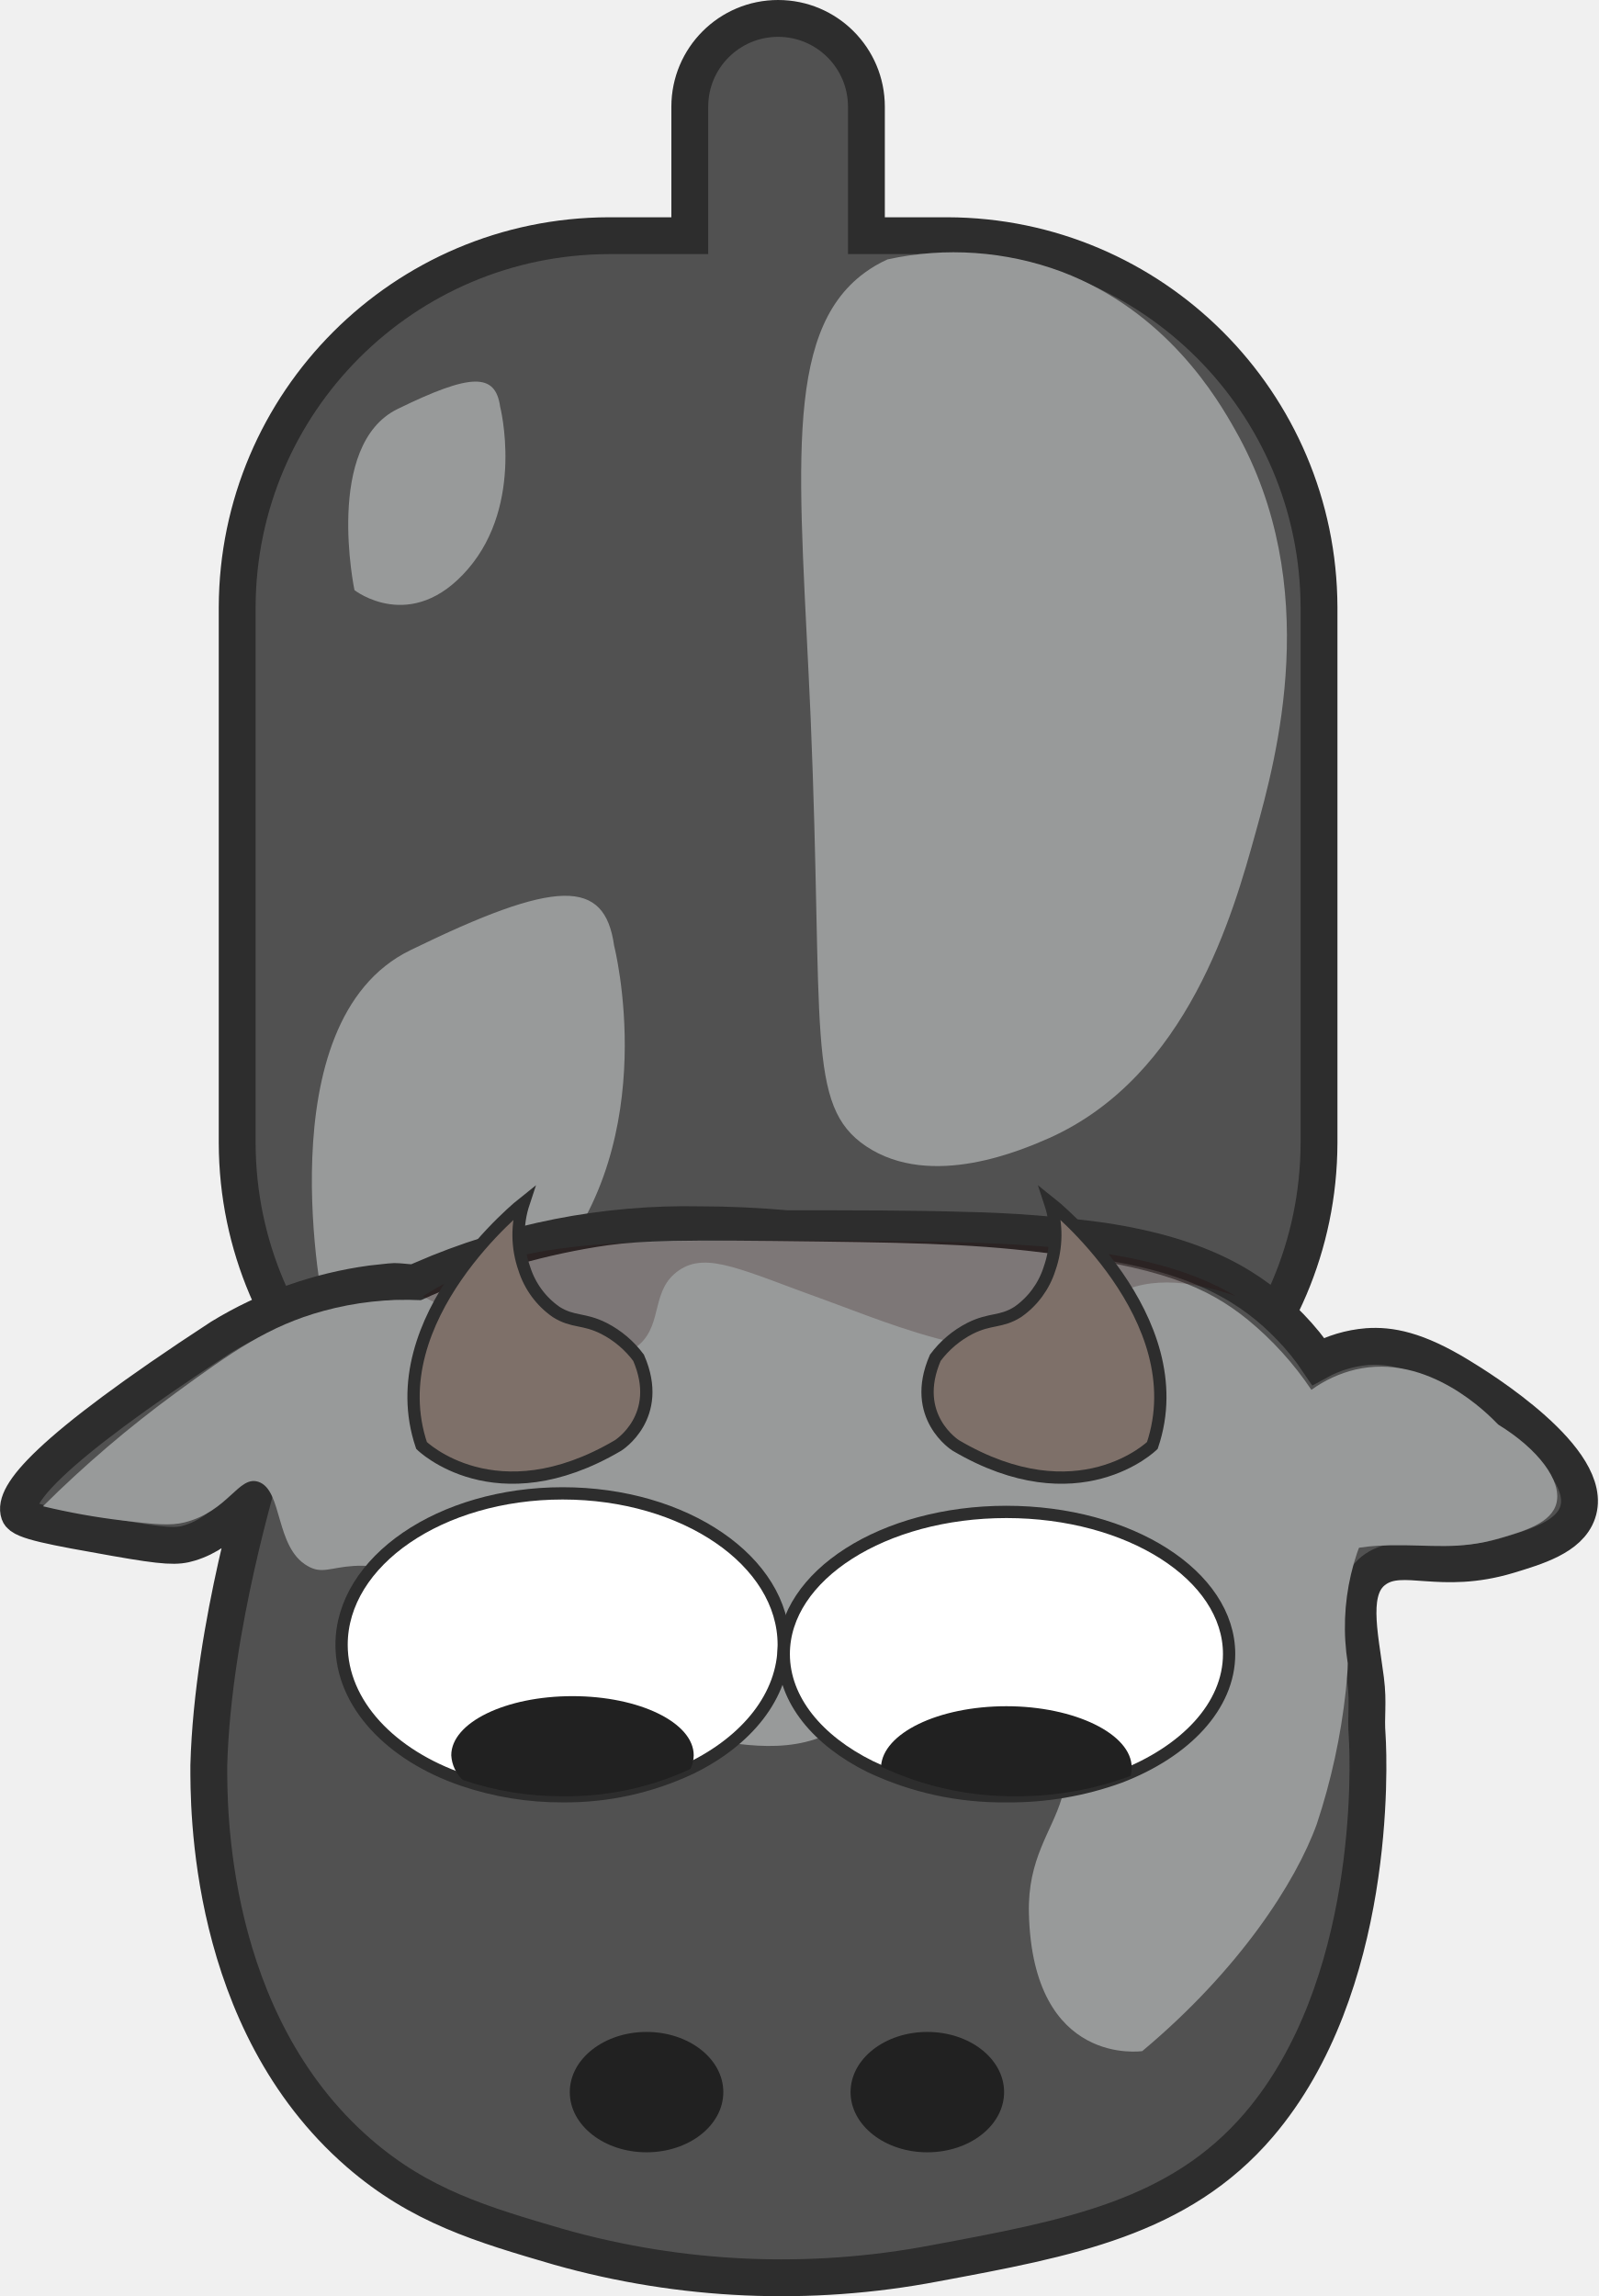
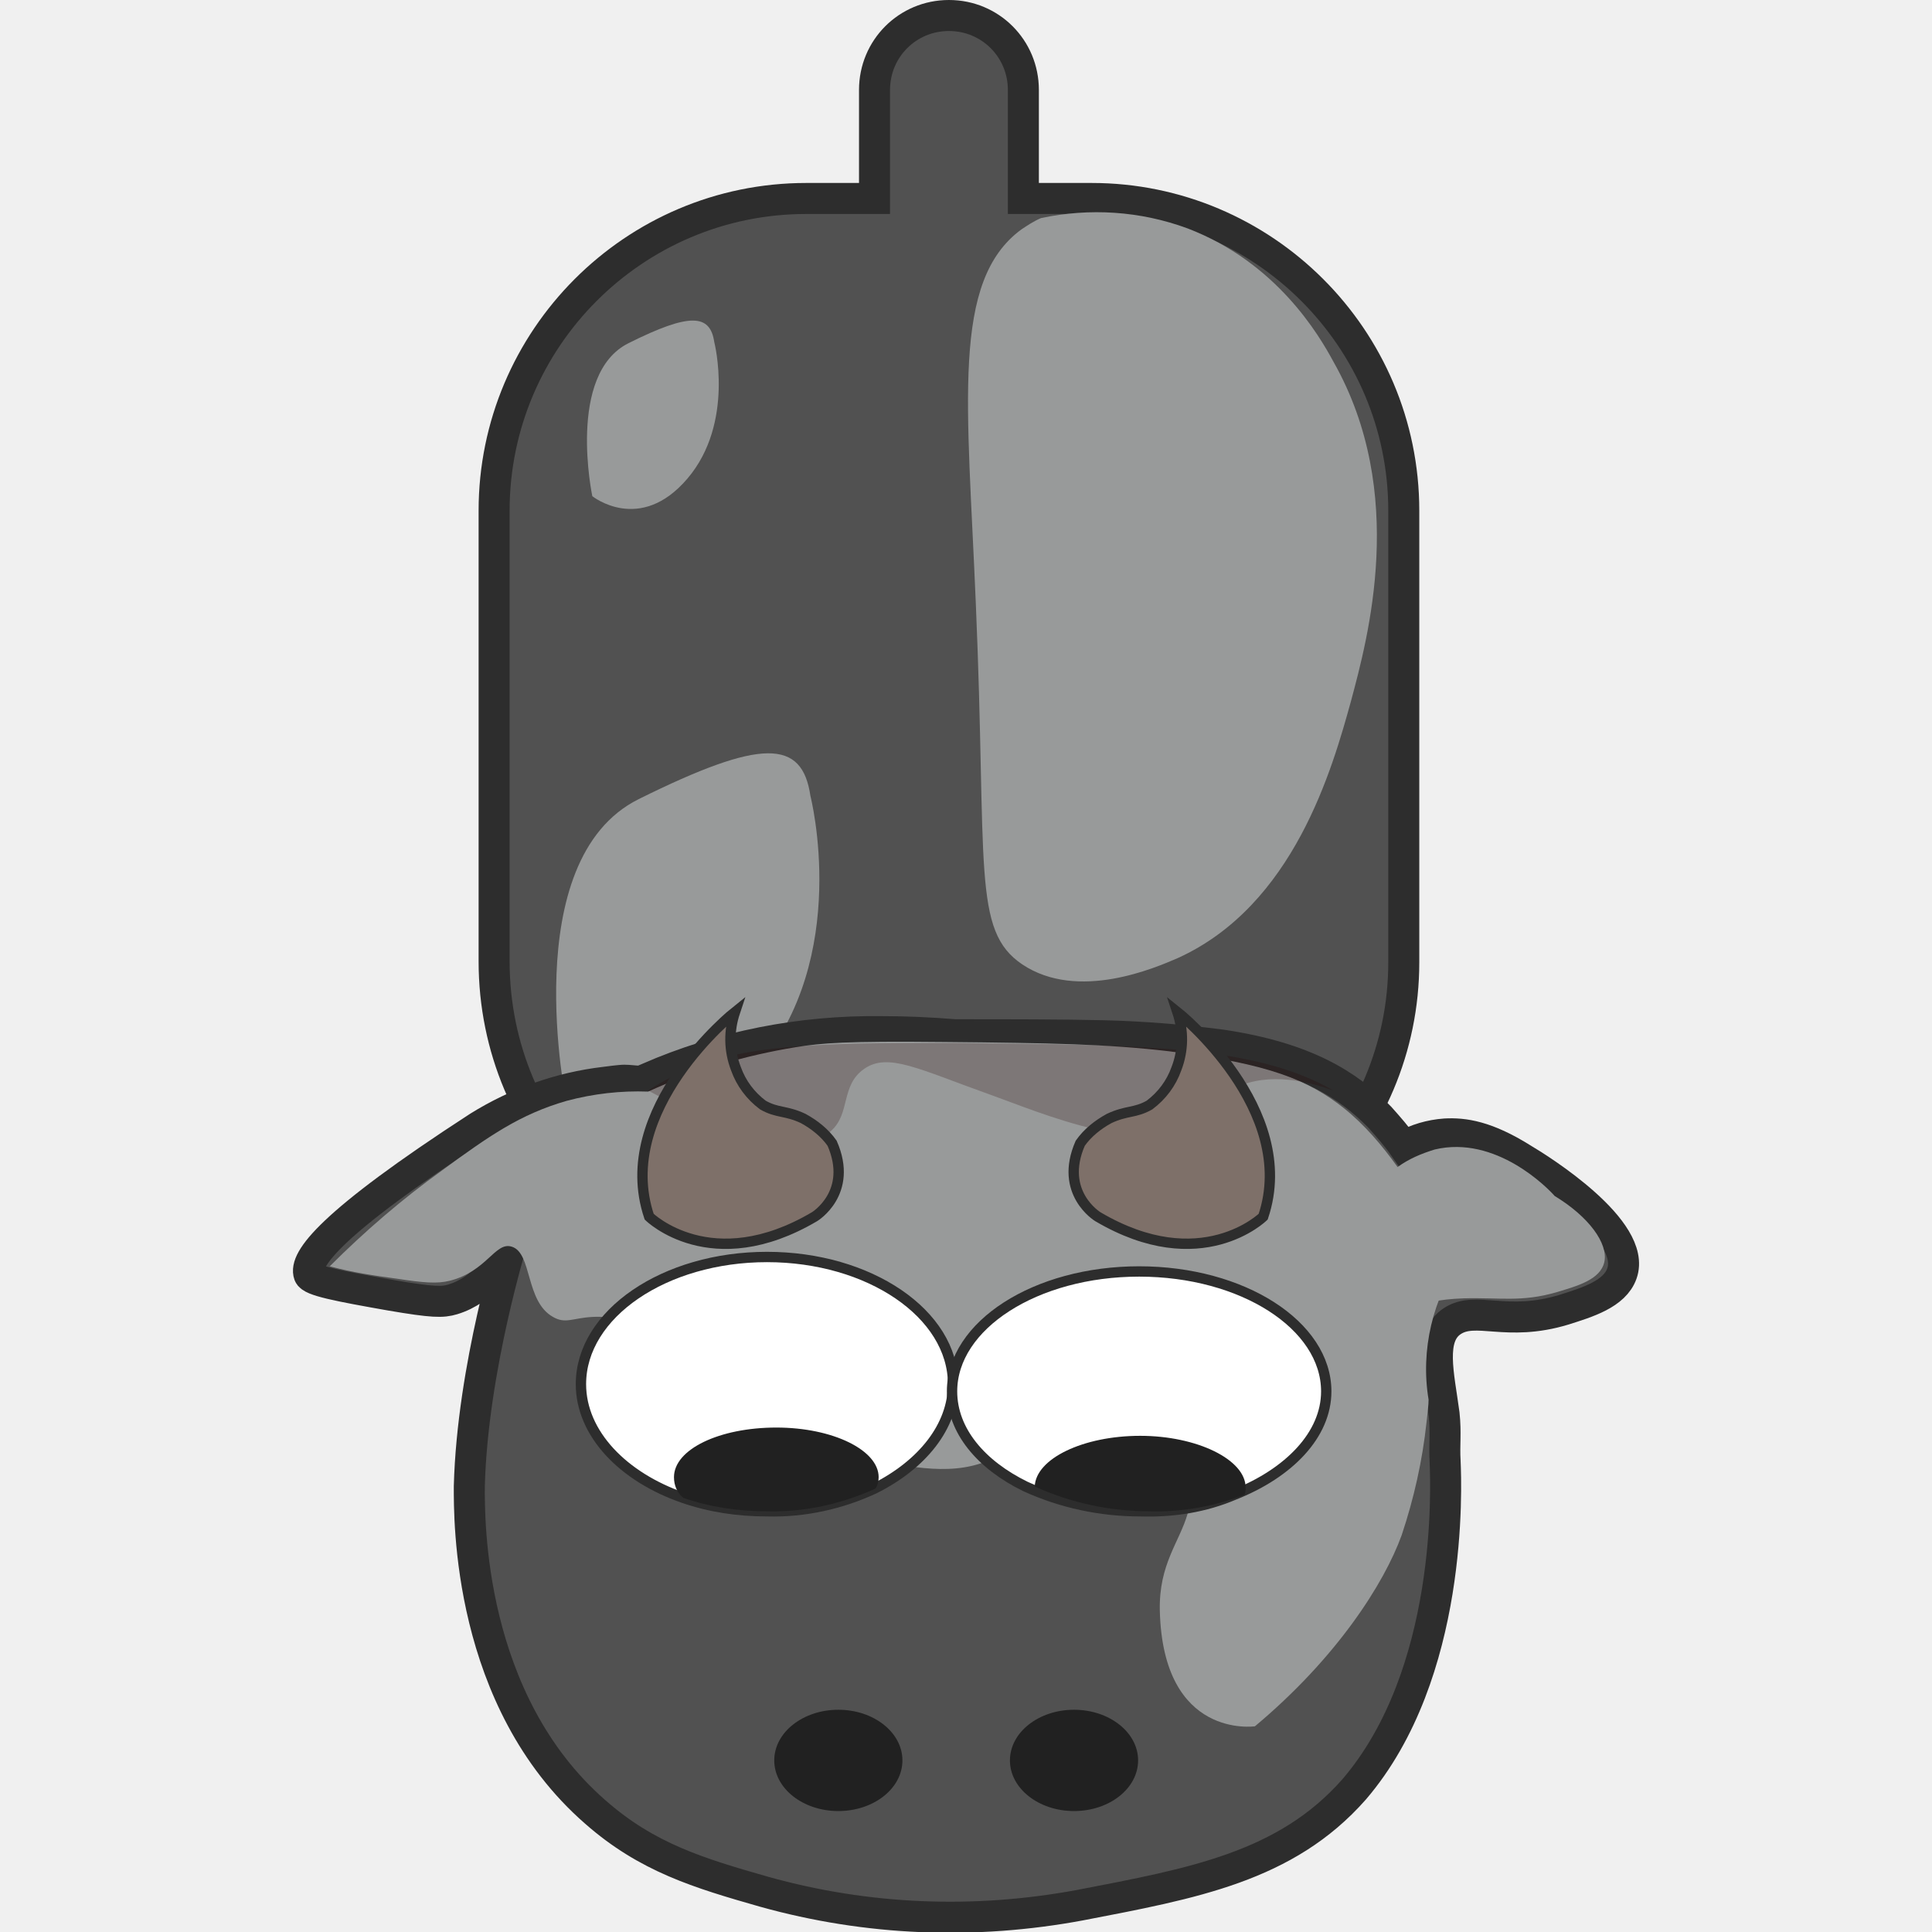
- <svg xmlns="http://www.w3.org/2000/svg" viewBox="0 0 130.12 186.94">
-   <defs>
-     <style>.cls-1{fill:#515151;stroke-width:3px;}.cls-1,.cls-3,.cls-6{stroke:#2d2d2d;stroke-miterlimit:10;}.cls-2{fill:#989a9a;}.cls-3{fill:#fff;}.cls-4{fill:#212121;}.cls-5{fill:#230000;opacity:0.23;}.cls-6{fill:#7e7069;}</style>
-   </defs>
-   <g id="Слой_2" data-name="Слой 2">
+ <svg xmlns="http://www.w3.org/2000/svg" version="1.1" id="Layer_1" x="0px" y="0px" viewBox="0 0 186.9 186.9" style="enable-background:new 0 0 186.9 186.9;" xml:space="preserve">
+   <style type="text/css">
+ 	.st0{fill:#515151;stroke:#2D2D2D;stroke-width:3;stroke-miterlimit:10;}
+ 	.st1{fill:#989A9A;}
+ 	.st2{fill:#FFFFFF;stroke:#2D2D2D;stroke-miterlimit:10;}
+ 	.st3{fill:#212121;}
+ 	.st4{opacity:0.23;fill:#230000;enable-background:new    ;}
+ 	.st5{fill:#7E7069;stroke:#2D2D2D;stroke-miterlimit:10;}
+ </style>
+   <g id="Слой_2">
    <g id="Outlines">
-       <path class="cls-1" d="M49.56,123.32H77.14a30.34,30.34,0,0,0,30.25-30.25V49.44A30.34,30.34,0,0,0,77.14,19.19h-6.6V8.69A7.19,7.19,0,0,0,63.35,1.5h0a7.19,7.19,0,0,0-7.19,7.19v10.5h-6.6A30.34,30.34,0,0,0,19.31,49.44V93.07A30.34,30.34,0,0,0,49.56,123.32Z" />
-       <path class="cls-2" d="M70.5,93.32C65.59,90,67.07,83.93,66,58.45c-.85-19.5-2.38-31.26,4.39-36.24a10.3,10.3,0,0,1,1.87-1.09,25.24,25.24,0,0,1,14.17,1C95,25.37,99.13,32.46,100.56,35c7.23,12.72,3.33,26.8,1.67,32.78-1.81,6.54-5.5,19.83-16.83,24.89C83.37,93.55,75.85,96.91,70.5,93.32Z" />
-       <path class="cls-2" d="M50,77s4,15.62-5.19,26.28-18.41,3.45-18.41,3.45-4.93-23.53,7-29.36S49.23,71.5,50,77Z" />
-       <path class="cls-2" d="M40.72,33.11s2,7.85-2.61,13.21-9.25,1.73-9.25,1.73S26.38,36.23,32.37,33.3,40.33,30.35,40.72,33.11Z" />
-       <path class="cls-1" d="M76.1,184.28a66.67,66.67,0,0,1-30.58-1.33c-6.26-1.83-11.32-3.31-16.33-7.67C16.82,164.52,17,146.9,17,143.74c.32-11.55,4.35-24.07,4-23.32-.82,1.54-2.6,4.32-5.57,5.21-1,.31-1.92.3-6-.42-5.1-.9-7.66-1.37-7.87-2-.49-1.4,1.92-4.86,16.43-14.33a31.77,31.77,0,0,1,12.24-4.35c1.54-.18,1.82-.19,1.86-.19.93,0,1.91.31,2.29-.16A54,54,0,0,1,57,99.72c2.27,0,4.63.11,7.06.32,5.43,0,10.22,0,14.48.13a96.57,96.57,0,0,1,11.26.88c8,1.22,12.18,3.79,15.26,7a20.13,20.13,0,0,1,2.26,2.79,10,10,0,0,1,4-1.2c1.84-.13,4,.25,7.5,2.39,1.66,1,11.1,6.87,9.62,11.13-.68,2-3.43,2.79-5.62,3.46-5.6,1.69-8.53-.4-10.8,1.12s-1.33,5.2-.84,9c.25,1.95,0,2.94.13,4.58.15,2.35.77,20.46-8.82,31.69C96,180.6,87,182.25,76.1,184.28Z" />
-       <path class="cls-2" d="M83.77,155.78c-.11-4.47,1.86-6.62,2.68-9.4,1.21-4.14.44-10.81-9.13-21.66l35.63-3.12a18.85,18.85,0,0,0-3.22,13.83c0,.53-.07,1.3-.16,2.23a52.28,52.28,0,0,1-2.36,10.85C105.5,153.25,100.89,160.4,93,167,93,167,84.08,168.34,83.77,155.78Z" />
-       <path class="cls-2" d="M77.86,134.21c-2.15,1.19-3.21,1.39-5.14,2.72a30.08,30.08,0,0,0-3.5,3.09c-3.57,3-8.38,2.15-11.83,1.54a24.24,24.24,0,0,1-10.83-5,65.78,65.78,0,0,0-5.5-3.86c-5.77-3.62-8.65-5.42-12.27-5.2-1.9.12-2.59.68-3.75,0-2.66-1.51-2-6.18-4-6.85-1.62-.54-2.43,2.39-6,3.3-1.18.3-2.49.16-5.06-.15a56.52,56.52,0,0,1-6.48-1.16,94.59,94.59,0,0,1,10.85-9.26c4.49-3.27,7.5-5.43,12-6.65a25.43,25.43,0,0,1,7.92-.87,56.14,56.14,0,0,1,14.33-4.34c2.5-.4,4.81-.59,14.33-.48,10.48.12,15.84.19,21.79.92,9.69,1.18,13.52,2.77,16.88,5.5a26.45,26.45,0,0,1,5.17,5.7,10.17,10.17,0,0,1,3.58-1.65c5.94-1.38,10.85,3.66,11.63,4.48,3.27,2,5.17,4.56,4.75,6.36-.38,1.65-2.62,2.31-4.62,2.89-3.42,1-5.56.51-9,.58-2.66.05-2.94.38-8.12,1.16-15.54,2.32-18.34.17-22.31,3.9A23.3,23.3,0,0,1,77.86,134.21Z" />
-       <path class="cls-3" d="M45.81,146.25a24.87,24.87,0,0,1-8.14-1.33c-5.85-2-9.86-6.2-9.86-11,0-6.81,8.06-12.33,18-12.33s18,5.52,18,12.33c0,4.15-3,7.83-7.6,10.06A23.91,23.91,0,0,1,45.81,146.25Z" />
-       <path class="cls-4" d="M45.81,146.25a24.87,24.87,0,0,1-8.14-1.33,3,3,0,0,1-.93-2c0-2.67,4.42-4.82,9.87-4.82s9.87,2.16,9.87,4.82a2.53,2.53,0,0,1-.27,1.11A23.91,23.91,0,0,1,45.81,146.25Z" />
-       <path class="cls-3" d="M81.93,146.25a25.22,25.22,0,0,1-11.07-2.41c-4.29-2.12-7.05-5.44-7.05-9.17,0-6.39,8.11-11.57,18.13-11.57s18.13,5.18,18.13,11.57c0,4.24-3.56,7.95-8.88,10A26.2,26.2,0,0,1,81.93,146.25Z" />
-       <path class="cls-4" d="M82.8,146.25a25.22,25.22,0,0,1-11.07-2.41c.14-2.72,4.66-4.92,10.21-4.92s10.2,2.26,10.2,5a2.6,2.6,0,0,1-.09.67A26.2,26.2,0,0,1,82.8,146.25Z" />
-       <path class="cls-5" d="M100.62,105.53c-3-1.06-6.89-1.85-10,0-1.51.91-1.93,1.91-2.78,2.74-4.41,4.29-15.9-.71-20.39-2.32-7-2.51-9.88-4.09-12.17-2.52s-1.31,4.28-3.18,6-6.48,2.06-17.67-3.88l.26-.17C41.67,101,49.24,101,64.39,101,82.05,101.05,93,101.06,100.62,105.53Z" />
-       <ellipse class="cls-4" cx="52.64" cy="170.34" rx="6.25" ry="4.9" />
-       <ellipse class="cls-4" cx="75.5" cy="170.34" rx="6.25" ry="4.9" />
-       <path class="cls-6" d="M85.5,97.93s11.83,9.37,8.32,19.76c0,0-6,5.89-16,0,0,0-3.76-2.34-1.67-7.14a8.16,8.16,0,0,1,2.82-2.39c1.67-.84,2.51-.47,3.89-1.34a6.78,6.78,0,0,0,2.59-3.52A8.3,8.3,0,0,0,85.5,97.93Z" />
-       <path class="cls-6" d="M42.64,97.93s-11.83,9.37-8.32,19.76c0,0,6,5.89,16,0,0,0,3.76-2.34,1.67-7.14a8.16,8.16,0,0,0-2.82-2.39c-1.67-.84-2.51-.47-3.89-1.34a6.78,6.78,0,0,1-2.59-3.52A8.3,8.3,0,0,1,42.64,97.93Z" />
+       <path class="st0" d="M78,123.3h27.6c16.7,0,30.2-13.6,30.2-30.2V49.4c0-16.7-13.6-30.2-30.2-30.2H99V8.7c0-4-3.2-7.2-7.2-7.2    c0,0,0,0,0,0l0,0c-4,0-7.2,3.2-7.2,7.2v10.5H78c-16.7,0-30.2,13.6-30.2,30.2v43.6C47.8,109.8,61.3,123.3,78,123.3z" />
+       <path class="st1" d="M98.9,93.3c-4.9-3.3-3.4-9.4-4.5-34.9C93.6,39,92,27.2,98.8,22.2c0.6-0.4,1.2-0.8,1.9-1.1    c4.7-1,9.6-0.7,14.2,1c8.6,3.3,12.7,10.3,14.1,12.9c7.2,12.7,3.3,26.8,1.7,32.8c-1.8,6.5-5.5,19.8-16.8,24.9    C111.8,93.6,104.3,96.9,98.9,93.3z" />
+       <path class="st1" d="M78.4,77c0,0,4,15.6-5.2,26.3s-18.4,3.4-18.4,3.4s-4.9-23.5,7-29.4S77.6,71.5,78.4,77z" />
+       <path class="st1" d="M69.1,33.1c0,0,2,7.8-2.6,13.2S57.3,48,57.3,48s-2.5-11.8,3.5-14.8S68.7,30.4,69.1,33.1z" />
+       <path class="st0" d="M104.5,184.3c-10.2,1.9-20.6,1.5-30.6-1.3c-6.3-1.8-11.3-3.3-16.3-7.7c-12.4-10.8-12.2-28.4-12.2-31.5    c0.3-11.6,4.3-24.1,4-23.3c-0.8,1.5-2.6,4.3-5.6,5.2c-1,0.3-1.9,0.3-6-0.4c-5.1-0.9-7.7-1.4-7.9-2c-0.5-1.4,1.9-4.9,16.4-14.3    c3.7-2.3,7.9-3.8,12.2-4.3c1.5-0.2,1.8-0.2,1.9-0.2c0.9,0,1.9,0.3,2.3-0.2c7.1-3.1,14.8-4.6,22.6-4.5c2.3,0,4.6,0.1,7.1,0.3    c5.4,0,10.2,0,14.5,0.1c3.8,0.1,7.5,0.4,11.3,0.9c8,1.2,12.2,3.8,15.3,7c0.8,0.9,1.6,1.8,2.3,2.8c1.2-0.7,2.6-1.1,4-1.2    c1.8-0.1,4,0.2,7.5,2.4c1.7,1,11.1,6.9,9.6,11.1c-0.7,2-3.4,2.8-5.6,3.5c-5.6,1.7-8.5-0.4-10.8,1.1c-2.3,1.5-1.3,5.2-0.8,9    c0.2,1.9,0,2.9,0.1,4.6c0.1,2.4,0.8,20.5-8.8,31.7C124.4,180.6,115.4,182.2,104.5,184.3z" />
+       <path class="st1" d="M112.2,155.8c-0.1-4.5,1.9-6.6,2.7-9.4c1.2-4.1,0.4-10.8-9.1-21.7l35.6-3.1c-2.8,4-4,9-3.2,13.8    c0,0.5-0.1,1.3-0.2,2.2c-0.4,3.7-1.2,7.3-2.4,10.9c-1.7,4.7-6.3,11.9-14.2,18.5C121.4,167,112.5,168.3,112.2,155.8z" />
+       <path class="st1" d="M106.3,134.2c-2.2,1.2-3.2,1.4-5.1,2.7c-1.2,0.9-2.4,2-3.5,3.1c-3.6,3-8.4,2.1-11.8,1.5    c-4-0.7-7.7-2.5-10.8-5c-1.8-1.4-3.6-2.7-5.5-3.9c-5.8-3.6-8.7-5.4-12.3-5.2c-1.9,0.1-2.6,0.7-3.8,0c-2.7-1.5-2-6.2-4-6.8    c-1.6-0.5-2.4,2.4-6,3.3c-1.2,0.3-2.5,0.2-5.1-0.2c-2.2-0.3-4.3-0.6-6.5-1.2c3.4-3.4,7-6.5,10.9-9.3c4.5-3.3,7.5-5.4,12-6.7    c2.6-0.7,5.3-1,7.9-0.9c4.6-2.1,9.4-3.5,14.3-4.3c2.5-0.4,4.8-0.6,14.3-0.5c10.5,0.1,15.8,0.2,21.8,0.9c9.7,1.2,13.5,2.8,16.9,5.5    c2,1.6,3.7,3.6,5.2,5.7c1.1-0.8,2.3-1.3,3.6-1.7c5.9-1.4,10.9,3.7,11.6,4.5c3.3,2,5.2,4.6,4.8,6.4c-0.4,1.7-2.6,2.3-4.6,2.9    c-3.4,1-5.6,0.5-9,0.6c-2.7,0.1-2.9,0.4-8.1,1.2c-15.5,2.3-18.3,0.2-22.3,3.9C109.6,132.2,108,133.3,106.3,134.2z" />
+       <path class="st2" d="M74.2,146.2c-2.8,0-5.5-0.4-8.1-1.3c-5.8-2-9.9-6.2-9.9-11c0-6.8,8.1-12.3,18-12.3s18,5.5,18,12.3    c0,4.1-3,7.8-7.6,10.1C81.4,145.5,77.8,146.3,74.2,146.2z" />
+       <path class="st3" d="M74.2,146.2c-2.8,0-5.5-0.4-8.1-1.3c-0.6-0.5-0.9-1.2-0.9-2c0-2.7,4.4-4.8,9.9-4.8s9.9,2.2,9.9,4.8    c0,0.4-0.1,0.8-0.3,1.1C81.4,145.5,77.8,146.3,74.2,146.2z" />
+       <path class="st2" d="M110.3,146.2c-3.8,0-7.6-0.8-11.1-2.4c-4.3-2.1-7.1-5.4-7.1-9.2c0-6.4,8.1-11.6,18.1-11.6s18.1,5.2,18.1,11.6    c0,4.2-3.6,7.9-8.9,10C116.6,145.8,113.5,146.3,110.3,146.2z" />
+       <path class="st3" d="M111.2,146.2c-3.8,0-7.6-0.8-11.1-2.4c0.1-2.7,4.7-4.9,10.2-4.9s10.2,2.3,10.2,5c0,0.2,0,0.5-0.1,0.7    C117.5,145.7,114.4,146.3,111.2,146.2z" />
+       <path class="st4" d="M129,105.5c-3-1.1-6.9-1.8-10,0c-1.5,0.9-1.9,1.9-2.8,2.7c-4.4,4.3-15.9-0.7-20.4-2.3    c-7-2.5-9.9-4.1-12.2-2.5c-2.3,1.6-1.3,4.3-3.2,6c-1.9,1.7-6.5,2.1-17.7-3.9l0.3-0.2c7-4.4,14.5-4.4,29.7-4.4    C110.5,101.1,121.4,101.1,129,105.5z" />
+       <ellipse class="st3" cx="81.1" cy="170.3" rx="6.2" ry="4.9" />
+       <ellipse class="st3" cx="103.9" cy="170.3" rx="6.2" ry="4.9" />
+       <path class="st5" d="M113.9,97.9c0,0,11.8,9.4,8.3,19.8c0,0-6,5.9-16,0c0,0-3.8-2.3-1.7-7.1c0.7-1,1.7-1.8,2.8-2.4    c1.7-0.8,2.5-0.5,3.9-1.3c1.2-0.9,2.1-2.1,2.6-3.5C114.5,101.6,114.5,99.7,113.9,97.9z" />
+       <path class="st5" d="M71.1,97.9c0,0-11.8,9.4-8.3,19.8c0,0,6,5.9,16,0c0,0,3.8-2.3,1.7-7.1c-0.7-1-1.7-1.8-2.8-2.4    c-1.7-0.8-2.5-0.5-3.9-1.3c-1.2-0.9-2.1-2.1-2.6-3.5C70.5,101.6,70.5,99.7,71.1,97.9z" />
    </g>
  </g>
</svg>
